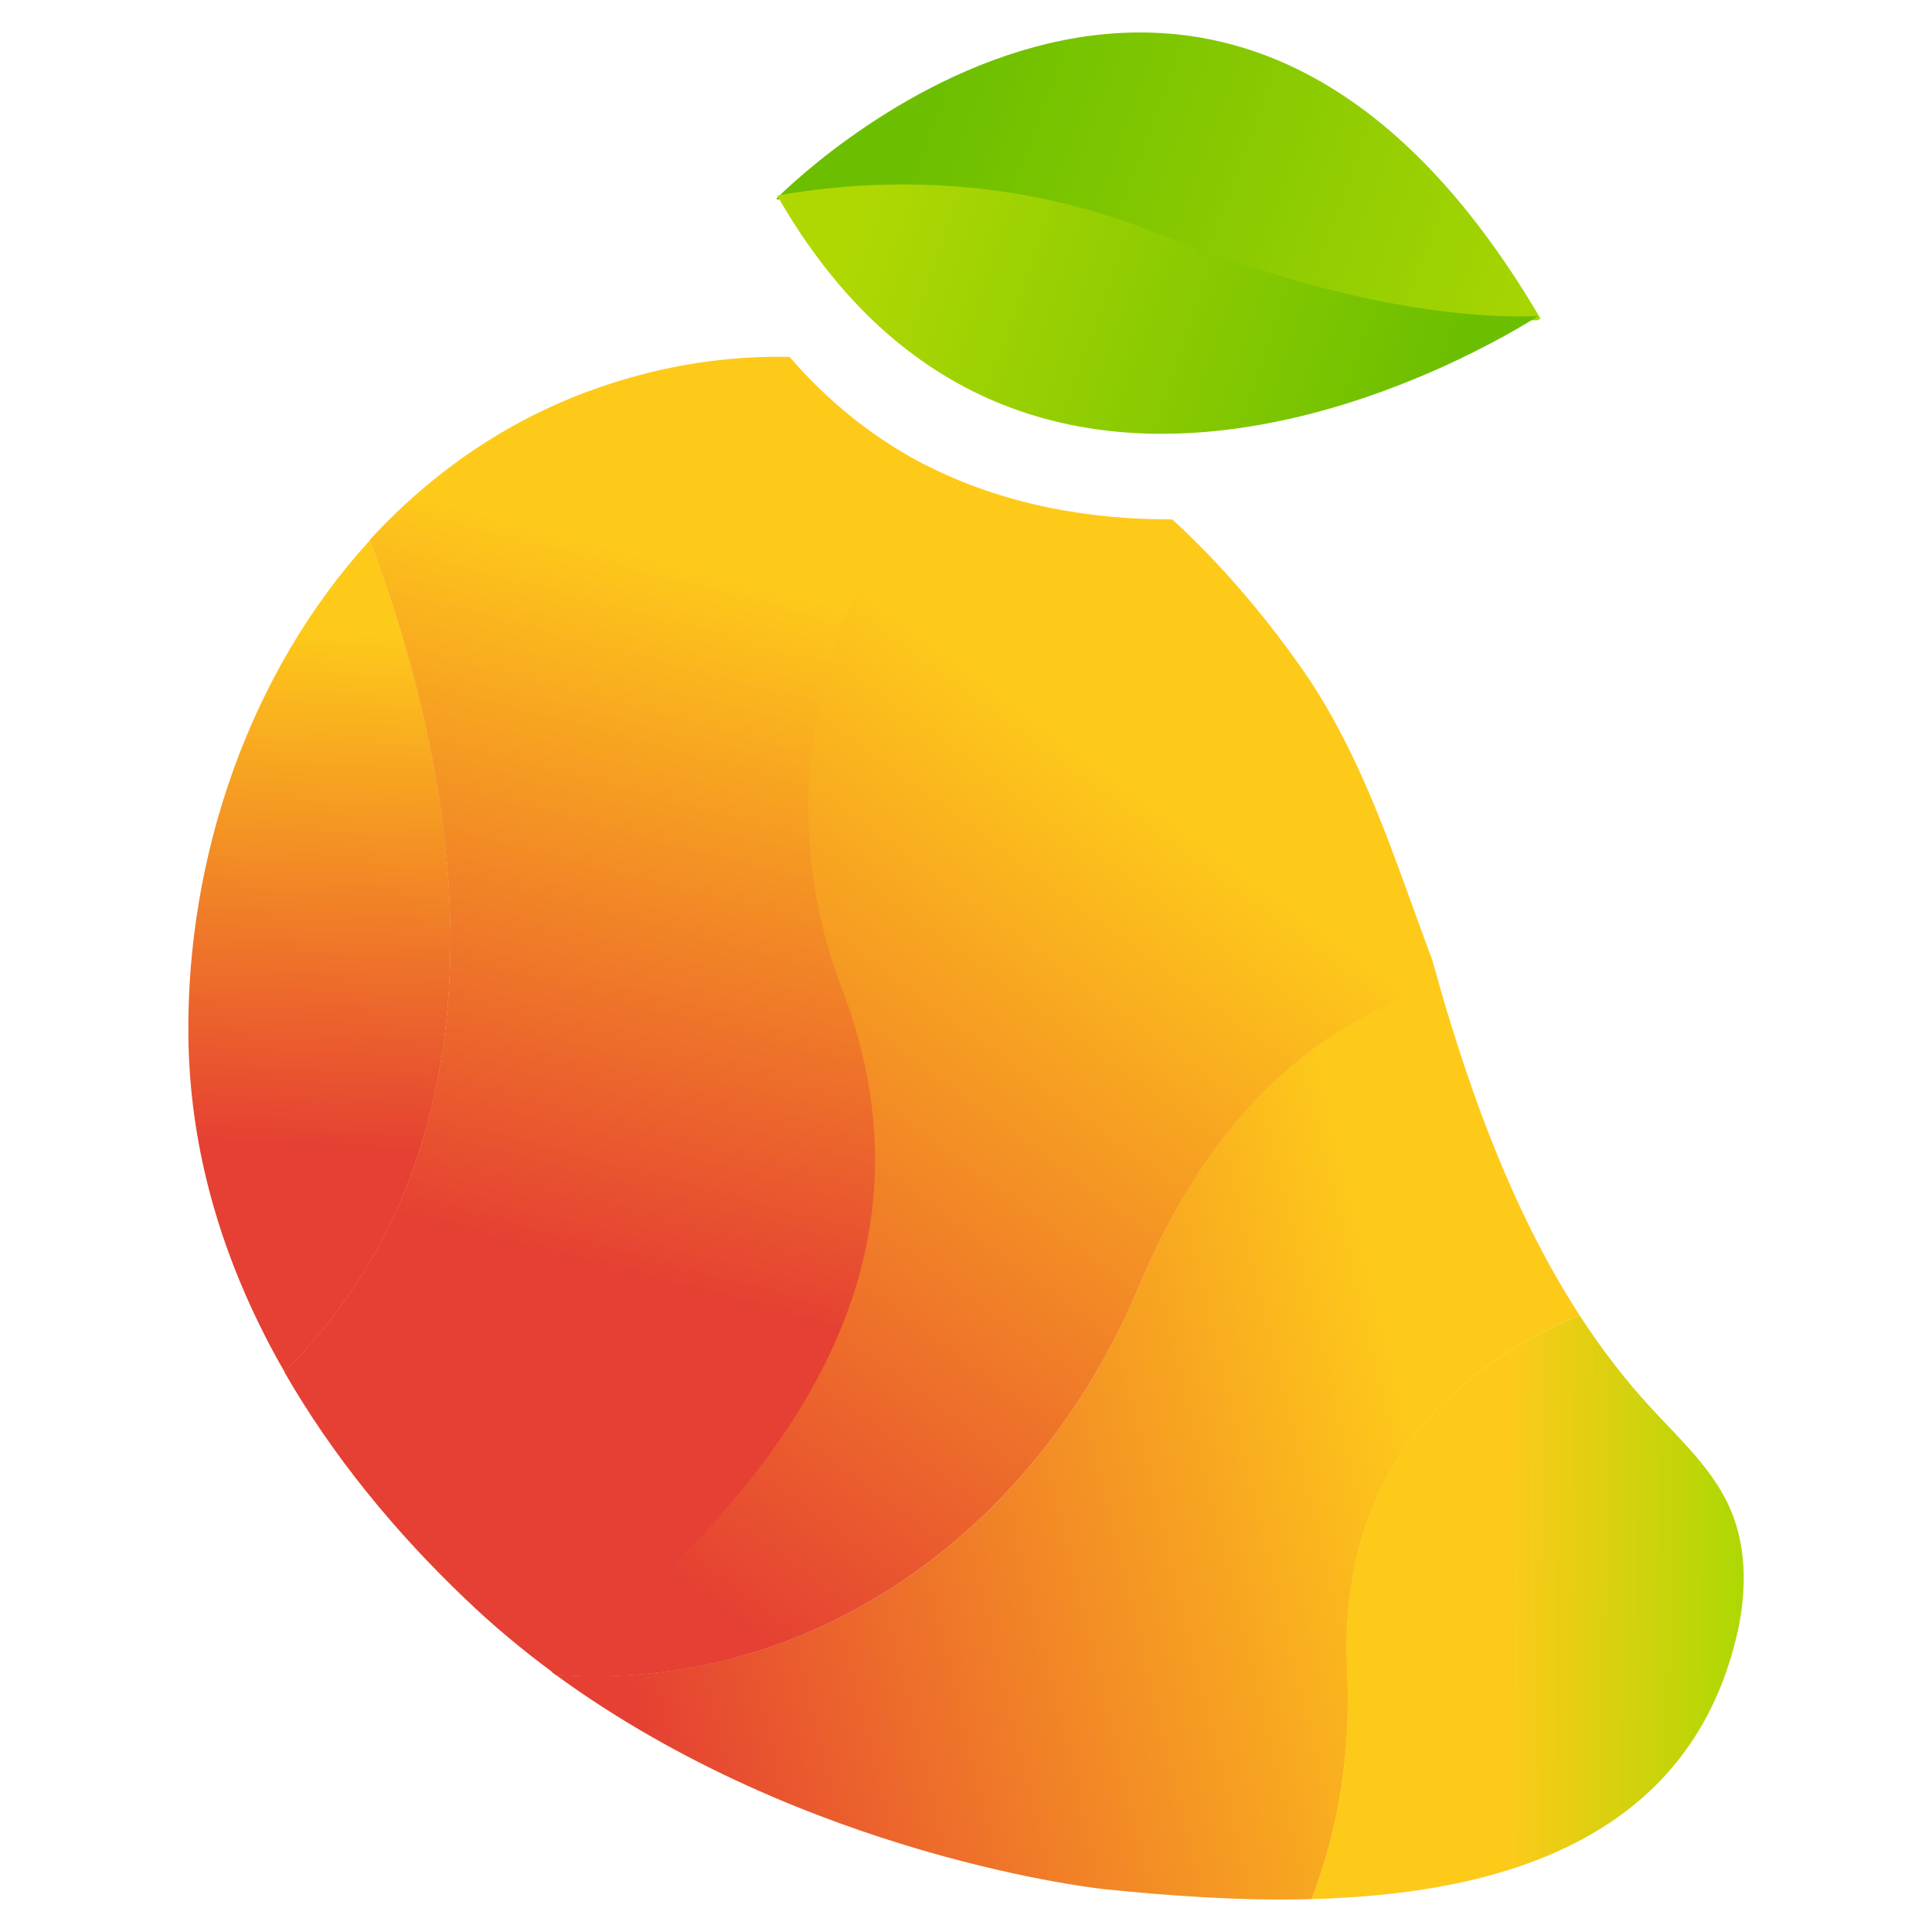
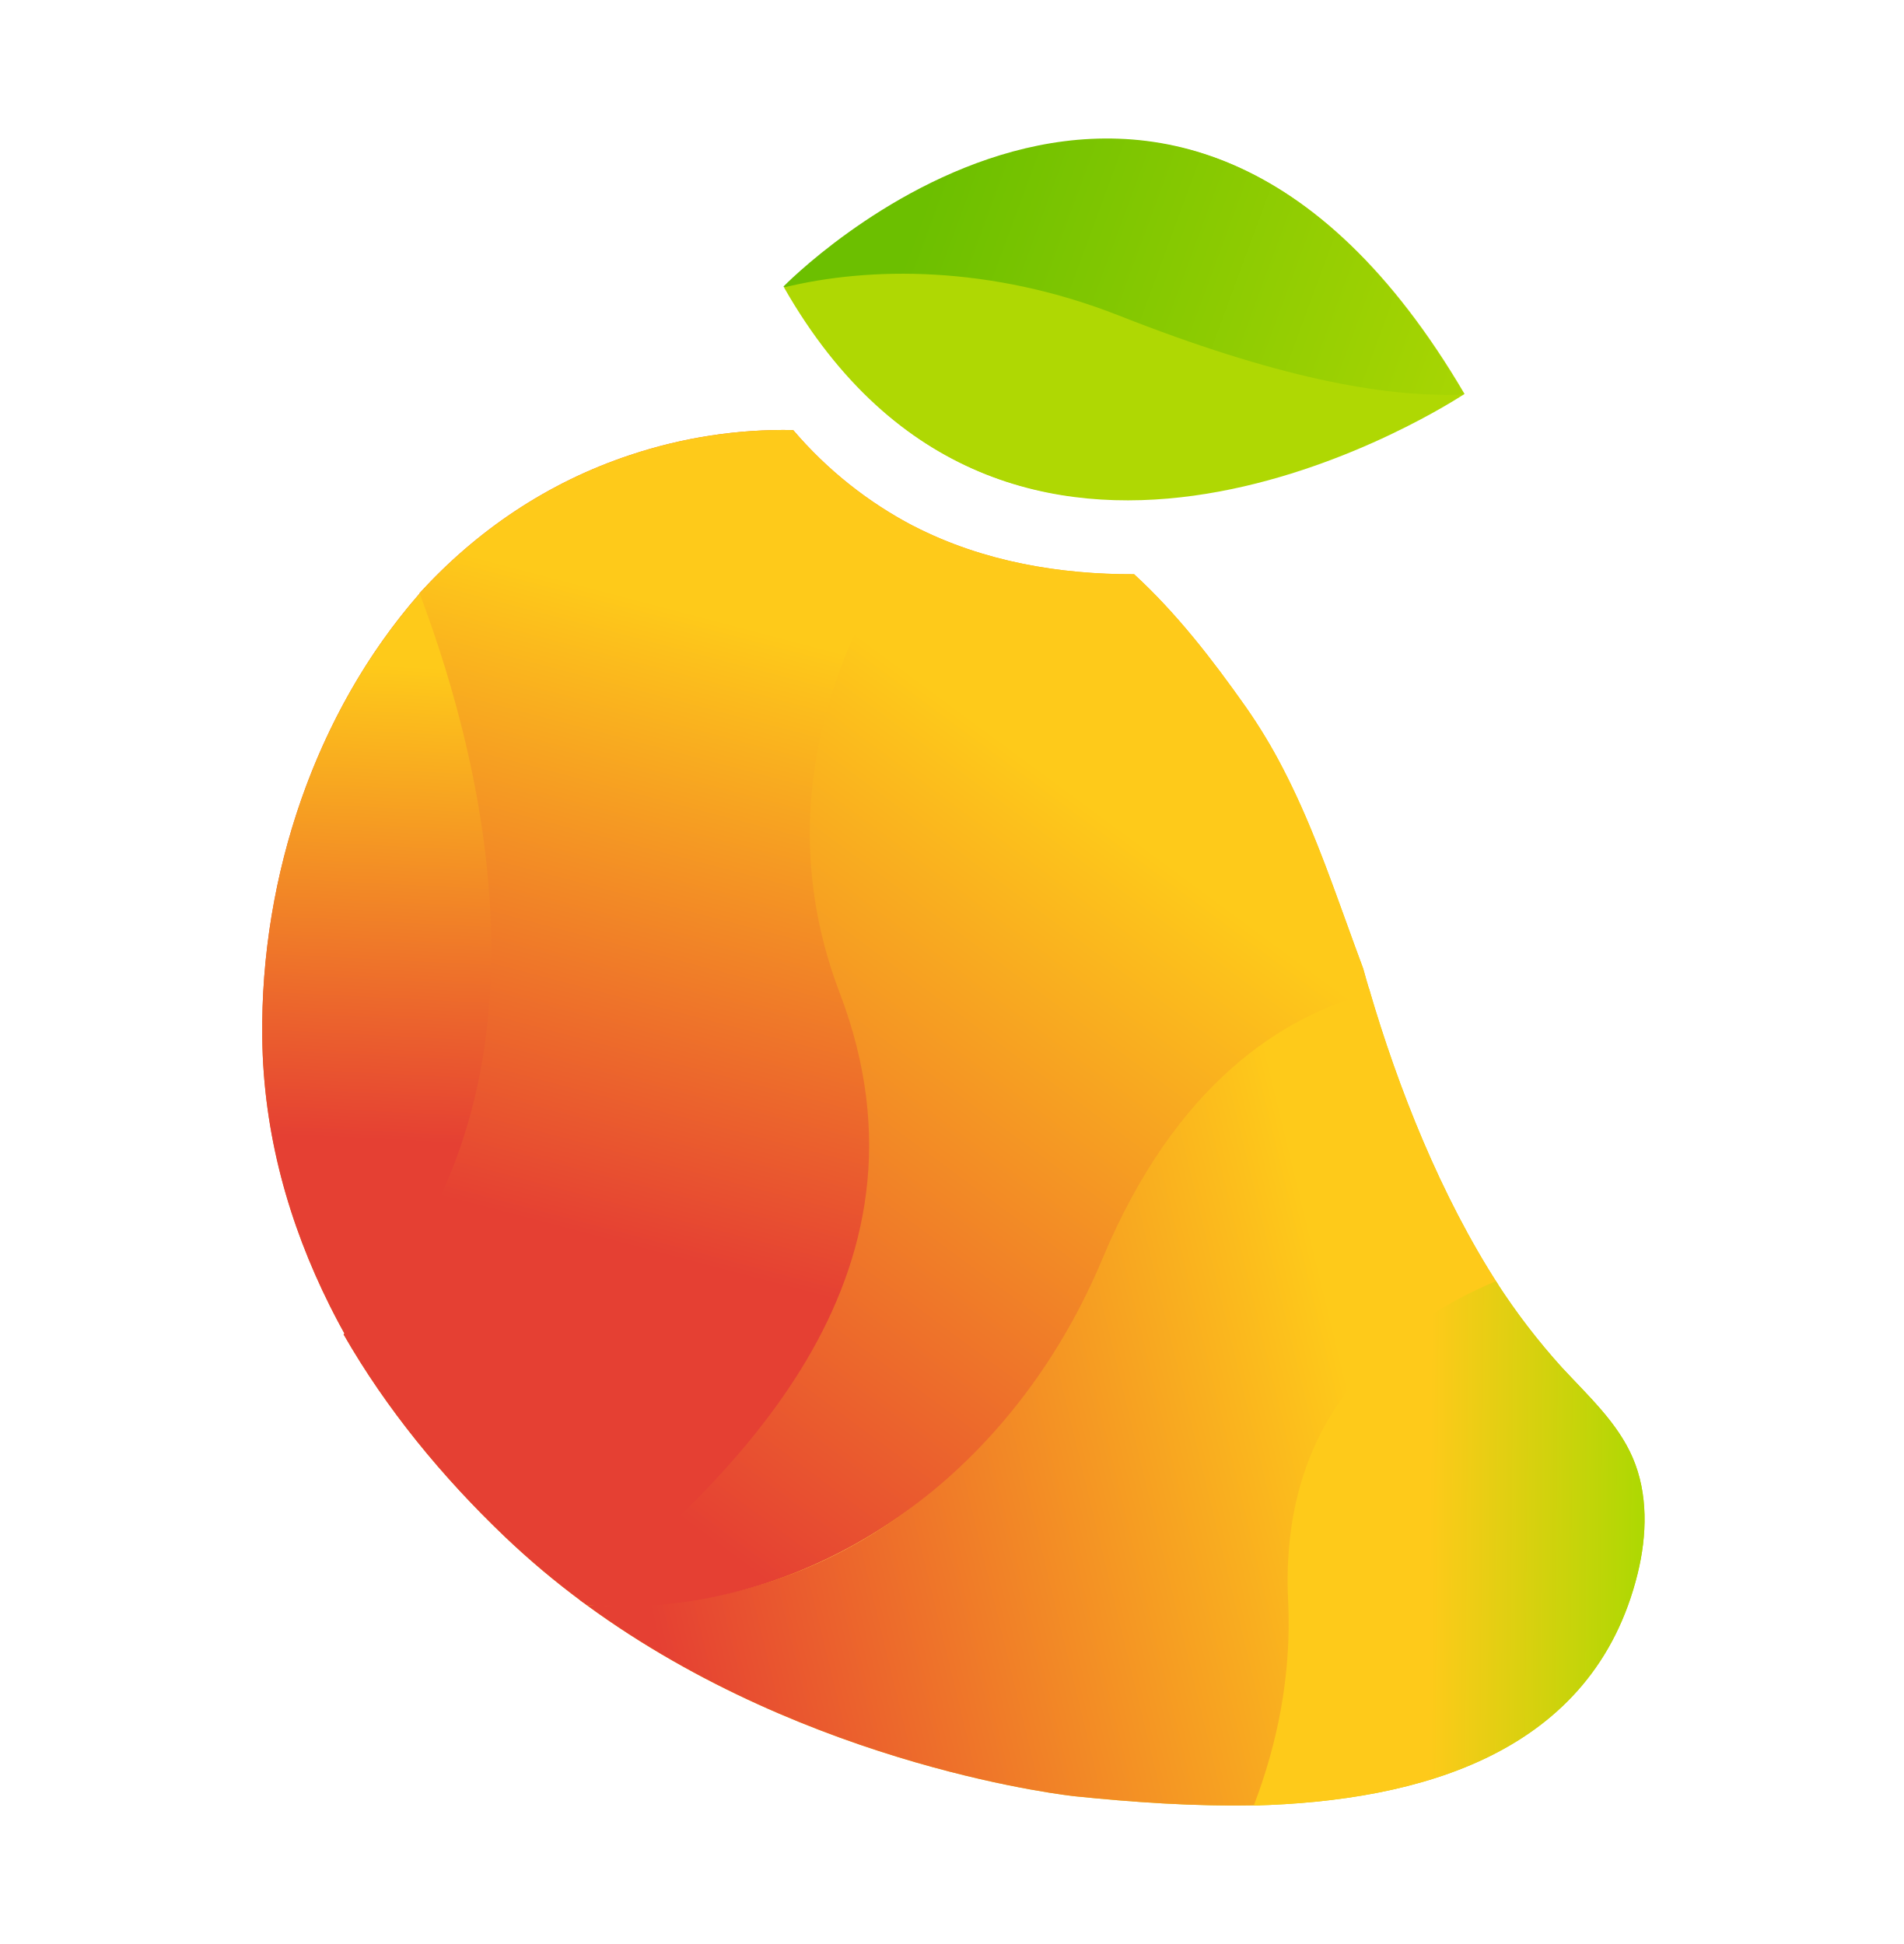
- <svg xmlns="http://www.w3.org/2000/svg" width="595" height="595" viewBox="0 0 595 595" fill="none">
-   <path d="M350.797 396.099C322.701 463.166 265.639 508.657 200.282 515.337C199.613 515.604 199.613 515.604 200.282 515.337C190.716 516.339 180.949 516.473 171.048 515.738C248.58 572.318 340.027 581.803 340.027 581.803C359.627 583.807 381.77 585.477 403.979 584.876C411.806 564.435 416.221 541.055 414.95 514.535C412.006 452.946 447.796 421.282 486.461 405.05C466.593 374.389 453.549 338.851 443.447 304.048C413.277 312.131 376.217 335.244 350.797 396.099Z" fill="url(#paint0_linear)" />
-   <path d="M414.866 514.536C416.137 541.055 411.722 564.435 403.896 584.876C461.292 583.34 519.29 567.107 534.61 504.783C537.887 491.556 538.289 477.194 532.87 464.703C527.586 452.545 517.417 443.327 508.453 433.574C500.292 424.756 493 415.137 486.445 405.05C447.712 421.283 411.923 452.946 414.866 514.536Z" fill="url(#paint1_linear)" />
-   <path d="M441.101 295.695C432.271 272.115 424.779 248.535 413.339 226.557C409.526 219.209 405.312 212.062 400.429 205.181C388.856 188.815 375.744 173.451 361.027 159.958C335.607 160.024 309.25 155.549 284.9 143.124C260.349 177.927 232.855 236.644 258.61 304.112C296.673 403.711 219.476 472.783 169.906 514.933C170.308 515.201 170.709 515.535 171.043 515.802C180.944 516.537 190.711 516.403 200.277 515.401C265.634 508.654 322.696 463.163 350.792 396.163C376.279 335.308 413.34 312.195 443.509 304.179C442.707 301.24 441.904 298.434 441.101 295.695Z" fill="url(#paint2_linear)" />
-   <path d="M113.941 166.36C76.881 206.841 57.348 263.822 58.017 319.399C58.418 351.731 66.914 382.192 80.962 410.114C83.036 414.322 85.31 418.464 87.651 422.539C165.451 344.516 137.355 228.284 113.941 166.36Z" fill="url(#paint3_linear)" />
-   <path d="M259.296 304.503C233.541 237.035 261.035 178.318 285.586 143.515C270.4 135.766 256.018 124.811 243.174 109.914C224.51 109.513 205.512 112.319 186.848 118.531C157.882 128.084 133.465 144.917 113.865 166.293C137.278 228.217 165.441 344.516 87.575 422.539C102.359 448.323 121.691 471.837 143.433 492.545C152.129 500.895 161.294 508.444 170.592 515.324C220.162 473.24 297.359 404.102 259.296 304.503Z" fill="url(#paint4_linear)" />
-   <path d="M354.605 72.436C408.523 93.679 446.252 99.423 473.613 98.622C474.148 98.288 474.415 98.087 474.415 98.087C372.466 -75.593 239.144 61.147 239.144 61.147C239.21 61.281 239.277 61.347 239.344 61.481C268.109 56.404 309.852 54.801 354.605 72.436Z" fill="url(#paint5_linear)" />
-   <path d="M354.605 71.179C309.919 53.544 268.109 55.147 239.344 60.224C316.007 194.425 461.705 104.98 473.68 97.365C446.186 98.166 408.456 92.421 354.605 71.179Z" fill="url(#paint6_linear)" />
+ <svg xmlns="http://www.w3.org/2000/svg" width="985" height="1006" viewBox="0 0 985 1006" fill="none">
+   <path fill-rule="evenodd" clip-rule="evenodd" d="M472.746 272.289C472.751 272.283 472.755 272.276 472.76 272.27C509.05 290.89 548.76 297.27 586.76 297.16C608.84 317.44 627.21 341.26 644.47 365.72C651.627 375.937 658.082 386.628 663.79 397.72C676.989 423.136 686.696 450.028 696.518 477.237C699.398 485.217 702.289 493.225 705.28 501.23C706.217 504.656 707.196 508.084 708.217 511.514L708.27 511.5C723.44 563.53 745.59 619.11 775.27 665L775.241 665.012C785.058 680.087 796.055 694.361 808.13 707.7C810.506 710.27 812.936 712.816 815.369 715.365L815.37 715.366L815.371 715.367L815.374 715.37C826.742 727.28 838.19 739.274 844.68 754.28C852.76 772.98 852.14 794.49 847.28 814.28C824.35 907.56 734.52 932.07 648.67 934.33L648.711 934.223C616.522 934.864 584.556 932.465 556.21 929.56C556.21 929.56 419.5 915.41 303.62 830.69L299.88 827.91C299.88 827.91 299.88 827.91 299.881 827.909C286.355 817.83 273.451 806.941 261.24 795.3C228.76 764.3 199.86 729.14 177.76 690.54C177.908 690.392 178.055 690.243 178.203 690.095C175.587 685.388 173.079 680.633 170.68 675.83C149.3 633.04 136.27 586.46 135.68 536.95C134.674 453.873 163.095 368.795 217.118 307.113C217.098 307.062 217.079 307.011 217.06 306.96C246.31 274.92 282.87 249.75 326.15 235.42C353.283 226.354 381.768 222.001 410.37 222.55C427.775 242.987 448.954 259.874 472.746 272.289ZM406.153 815.85C425.711 808.711 444.24 799.11 461.518 787.279C444.131 799.029 425.575 808.637 406.153 815.85Z" fill="url(#paint0_linear)" />
+   <path fill-rule="evenodd" clip-rule="evenodd" d="M756.498 204.628C756.512 204.628 756.526 204.628 756.54 204.627L757.72 203.867C605.3 -56.133 406 148.567 406 148.567L406.285 149.068C406.273 149.071 406.262 149.074 406.25 149.077C520.856 350.01 738.664 216.087 756.498 204.628Z" fill="url(#paint1_linear)" />
+   <path d="M567.56 652.44C525.56 752.84 444.92 819.32 347.22 829.39C345.12 829.67 318.38 831.78 303.62 830.69C419.5 915.41 556.21 929.56 556.21 929.56C585.48 932.56 618.61 935.02 651.86 934.15C663.57 903.58 670.16 868.58 668.27 828.87C663.88 736.64 717.36 689.29 775.27 665C745.59 619.11 723.44 563.53 708.27 511.5C663.05 523.53 605.62 561.36 567.56 652.44Z" fill="url(#paint2_linear)" />
+   <path d="M666.44 828.22C668.34 867.93 660.38 903.76 648.67 934.33C734.52 932.07 824.35 907.56 847.28 814.28C852.14 794.49 852.76 772.98 844.68 754.28C836.8 736.06 821.61 722.28 808.13 707.7C795.519 693.769 784.084 678.818 773.94 663C716.08 687.3 662.05 736 666.44 828.22Z" fill="url(#paint3_linear)" />
+   <path d="M705.28 501.23C692.09 465.93 680.86 430.59 663.79 397.72C658.082 386.628 651.627 375.937 644.47 365.72C627.21 341.26 608.84 317.44 586.76 297.16C548.76 297.27 509.05 290.89 472.76 272.27C436 324.41 393.94 412.86 432.44 513.82C489.29 662.92 373.92 764.82 299.88 827.91L303.62 830.69C317.502 831.773 331.455 831.573 345.3 830.09C442.99 820.01 528.3 751.93 570.3 651.54C608.37 560.46 663.75 525.86 708.91 513.82C707.637 509.62 706.427 505.423 705.28 501.23Z" fill="url(#paint4_linear)" />
+   <path d="M221.09 302.67C164.49 364.67 134.65 451.86 135.68 536.95C136.27 586.46 149.3 633.04 170.68 675.83C173.887 682.25 177.287 688.583 180.88 694.83C299.87 575.39 256.88 397.42 221.09 302.67Z" fill="url(#paint5_linear)" />
+   <path d="M434.44 513.82C395.94 412.82 437.06 324.95 473.77 272.82C449.561 260.357 428.024 243.28 410.37 222.55C381.768 222.001 353.283 226.354 326.15 235.42C282.87 249.75 246.31 274.92 217.06 306.96C252.06 399.63 294.12 573.72 177.76 690.54C199.86 729.14 228.76 764.3 261.24 795.3C274.051 807.513 287.625 818.899 301.88 829.39C375.92 766.33 491.29 662.92 434.44 513.82Z" fill="url(#paint6_linear)" />
+   <path d="M578 165.13C658.57 196.92 715 205.53 755.91 204.3L757.09 203.54C604.67 -56.46 405.37 148.24 405.37 148.24L405.66 148.75C448.65 141.13 511.13 138.76 578 165.13Z" fill="url(#paint7_linear)" />
+   <path d="M579 163.33C512.17 137 449.33 138 405.62 148.75C520.23 349.69 738.05 215.75 755.87 204.3C714.93 205.53 659.57 195.12 579 163.33Z" fill="url(#paint8_linear)" />
  <defs>
-     <linearGradient id="paint0_linear" x1="106.951" y1="521.394" x2="497.559" y2="426.282" gradientUnits="userSpaceOnUse">
-       <stop offset="0.21" stop-color="#E54033" />
-       <stop offset="0.844" stop-color="#FECA1A" />
-     </linearGradient>
-     <linearGradient id="paint1_linear" x1="416.306" y1="494.747" x2="534.934" y2="495.64" gradientUnits="userSpaceOnUse">
-       <stop stop-color="#FECA1A" />
-       <stop offset="0.398" stop-color="#FECA1A" />
+     <linearGradient id="paint0_linear" x1="46.5" y1="344.5" x2="978.5" y2="903" gradientUnits="userSpaceOnUse">
+       <stop stop-color="#E54033" />
+       <stop offset="0.49" stop-color="#FECA1A" />
      <stop offset="1" stop-color="#AFD803" />
    </linearGradient>
-     <linearGradient id="paint2_linear" x1="142.396" y1="523.423" x2="389.007" y2="189.086" gradientUnits="userSpaceOnUse">
-       <stop offset="0.163" stop-color="#E54033" />
-       <stop offset="0.844" stop-color="#FECA1A" />
+     <linearGradient id="paint1_linear" x1="263767" y1="31225.5" x2="205421" y2="-28791.6" gradientUnits="userSpaceOnUse">
+       <stop offset="0.15" stop-color="#6CBF00" />
+       <stop offset="1" stop-color="#AFD803" />
    </linearGradient>
-     <linearGradient id="paint3_linear" x1="103.95" y1="193.609" x2="93.277" y2="404.699" gradientUnits="userSpaceOnUse">
+     <linearGradient id="paint2_linear" x1="207.43" y1="837.73" x2="791.43" y2="695.73" gradientUnits="userSpaceOnUse">
+       <stop offset="0.21" stop-color="#E54033" />
+       <stop offset="0.84" stop-color="#FECA1A" />
+     </linearGradient>
+     <linearGradient id="paint3_linear" x1="667.54" y1="798.34" x2="847.74" y2="799.69" gradientUnits="userSpaceOnUse">
+       <stop stop-color="#FECA1A" />
+       <stop offset="0.4" stop-color="#FECA1A" />
+       <stop offset="1" stop-color="#AFD803" />
+     </linearGradient>
+     <linearGradient id="paint4_linear" x1="259.65" y1="841.37" x2="629.1" y2="341.2" gradientUnits="userSpaceOnUse">
+       <stop offset="0.16" stop-color="#E54033" />
+       <stop offset="0.84" stop-color="#FECA1A" />
+     </linearGradient>
+     <linearGradient id="paint5_linear" x1="205.85" y1="344.39" x2="189.49" y2="667.45" gradientUnits="userSpaceOnUse">
      <stop stop-color="#FECA1A" />
      <stop offset="0.76" stop-color="#E54033" />
    </linearGradient>
-     <linearGradient id="paint4_linear" x1="227.312" y1="135.318" x2="161.485" y2="385.642" gradientUnits="userSpaceOnUse">
-       <stop offset="0.156" stop-color="#FECA1A" />
+     <linearGradient id="paint6_linear" x1="386.58" y1="260.5" x2="287.91" y2="635.17" gradientUnits="userSpaceOnUse">
+       <stop offset="0.16" stop-color="#FECA1A" />
      <stop offset="1" stop-color="#E54033" />
    </linearGradient>
-     <linearGradient id="paint5_linear" x1="252.127" y1="16.288" x2="496.435" y2="106.472" gradientUnits="userSpaceOnUse">
-       <stop offset="0.148" stop-color="#6CBF00" />
+     <linearGradient id="paint7_linear" x1="424.8" y1="81.12" x2="790.13" y2="215.78" gradientUnits="userSpaceOnUse">
+       <stop offset="0.15" stop-color="#6CBF00" />
      <stop offset="1" stop-color="#AFD803" />
    </linearGradient>
-     <linearGradient id="paint6_linear" x1="470.953" y1="138.394" x2="265.868" y2="67.852" gradientUnits="userSpaceOnUse">
-       <stop offset="0.148" stop-color="#6CBF00" />
+     <linearGradient id="paint8_linear" x1="263766" y1="31225.2" x2="205420" y2="-28791.9" gradientUnits="userSpaceOnUse">
+       <stop offset="0.15" stop-color="#6CBF00" />
      <stop offset="1" stop-color="#AFD803" />
    </linearGradient>
  </defs>
</svg>
